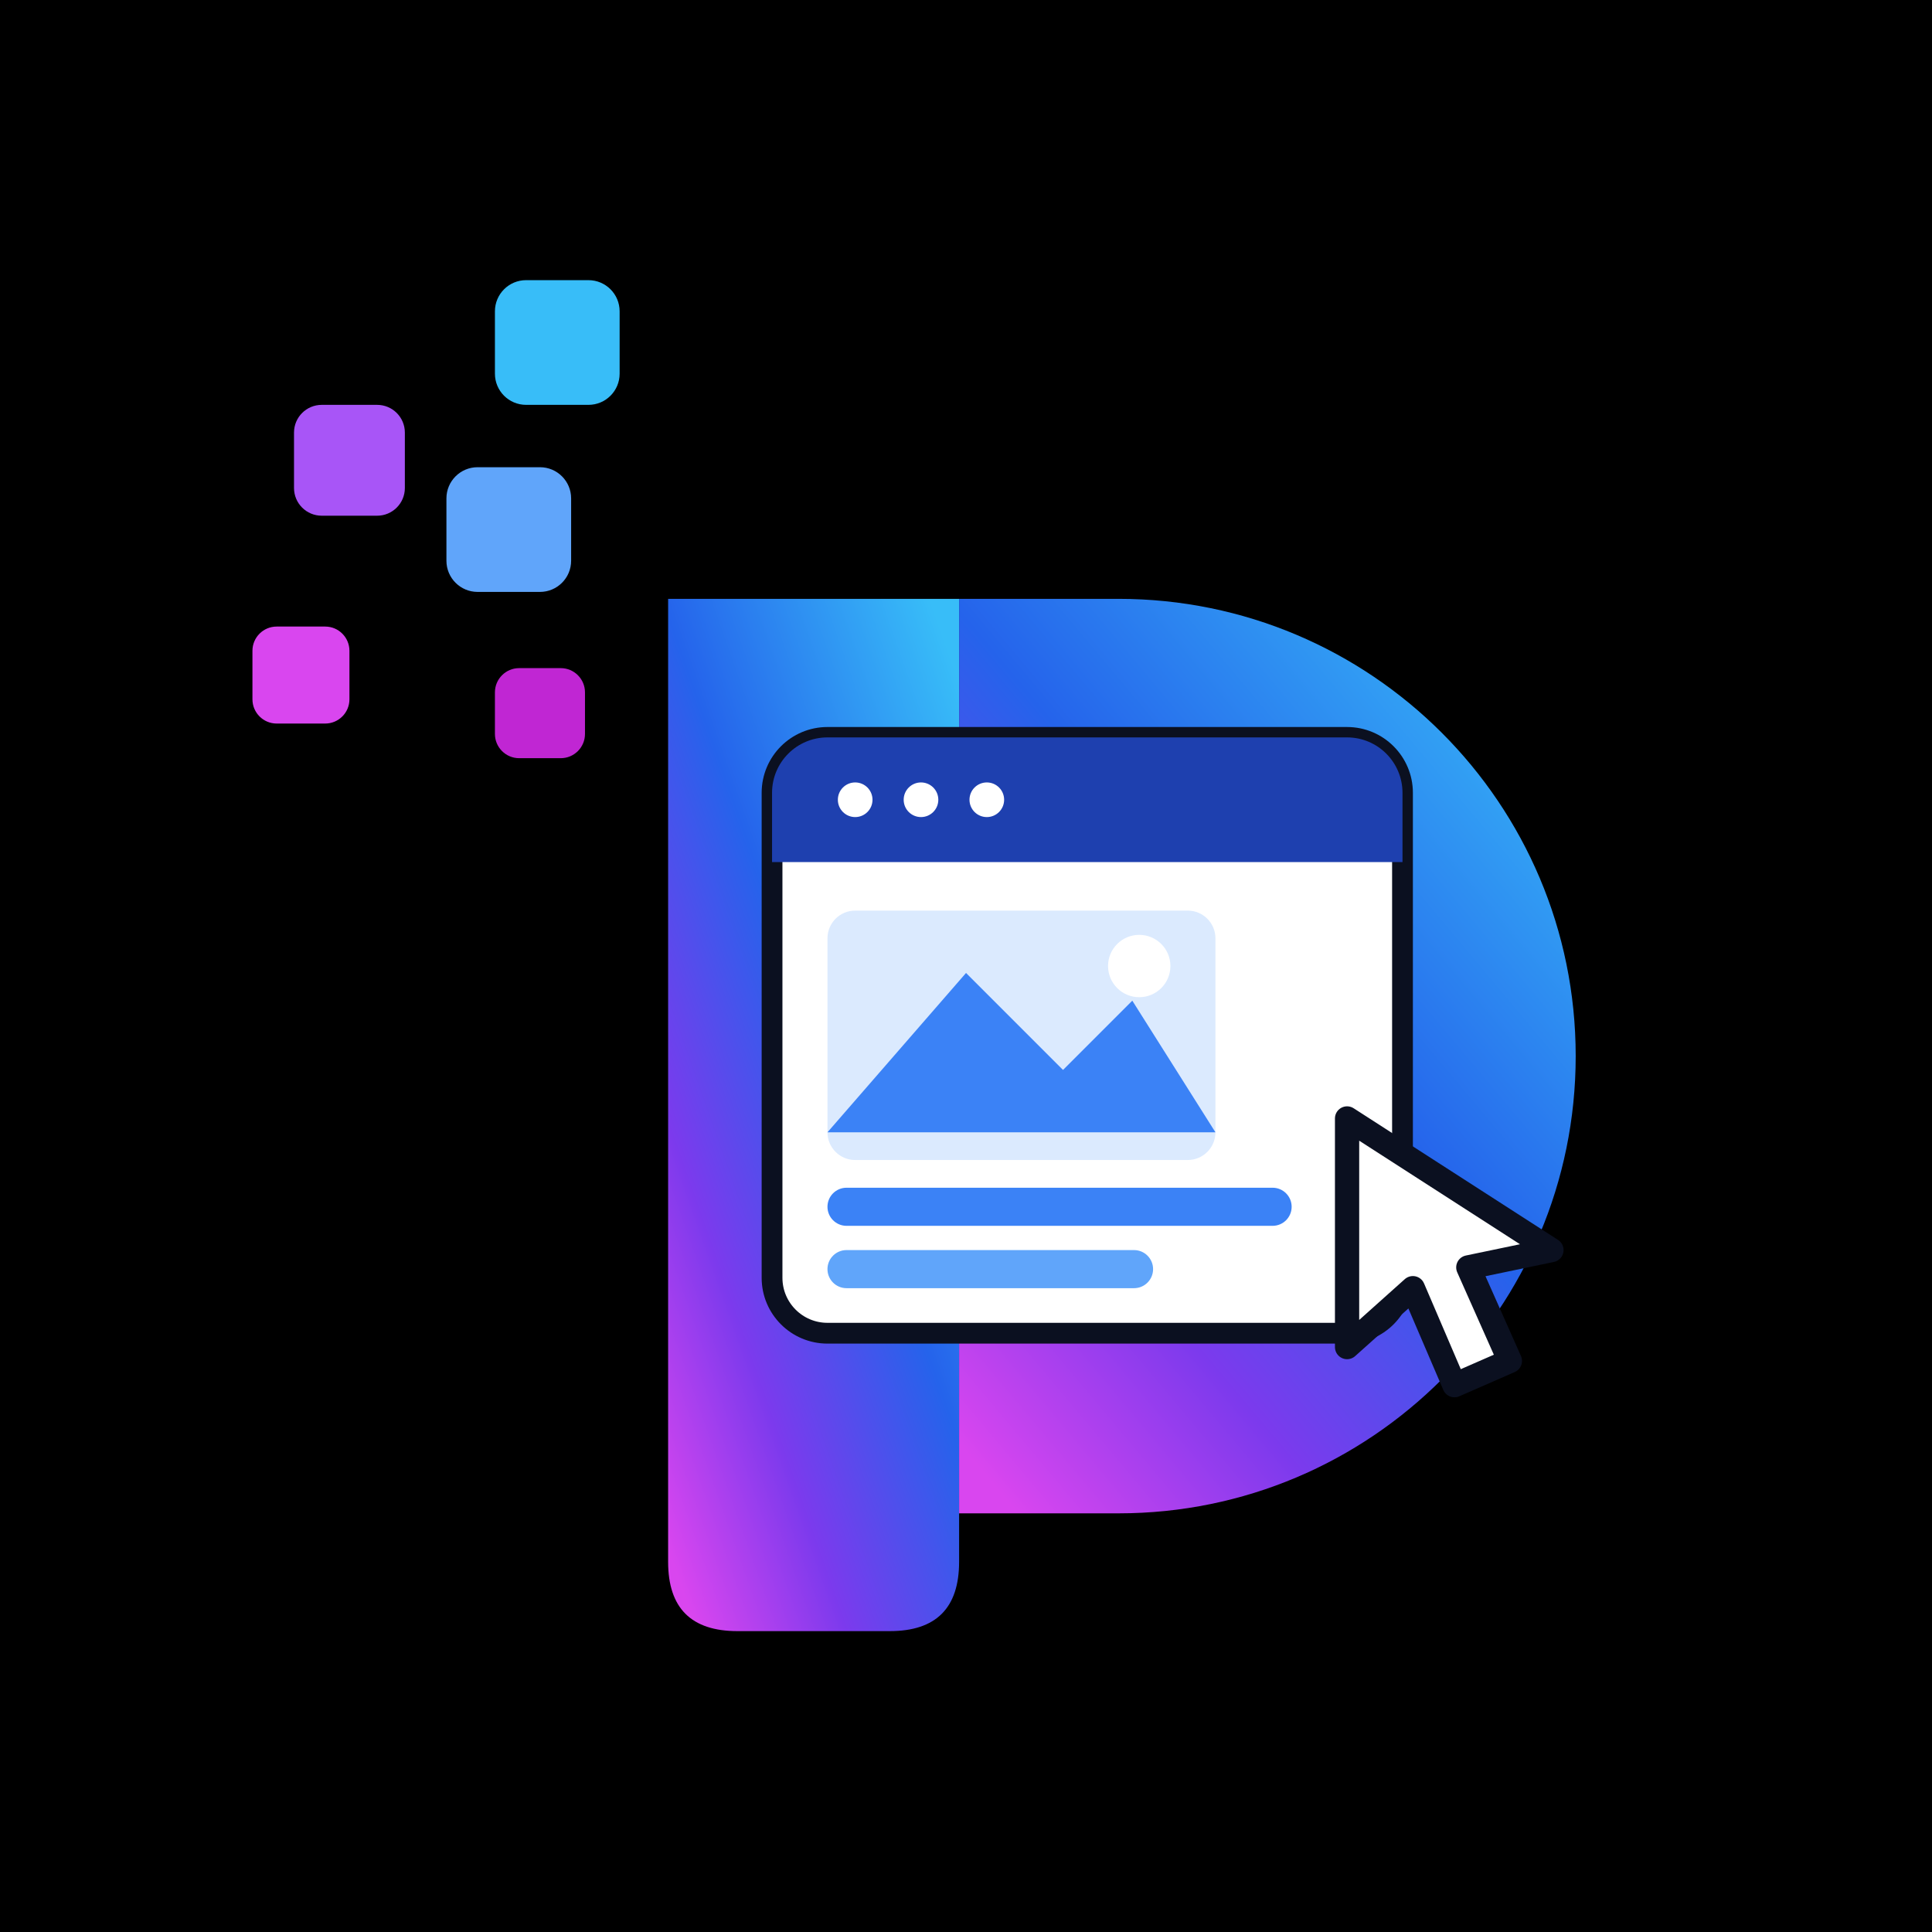
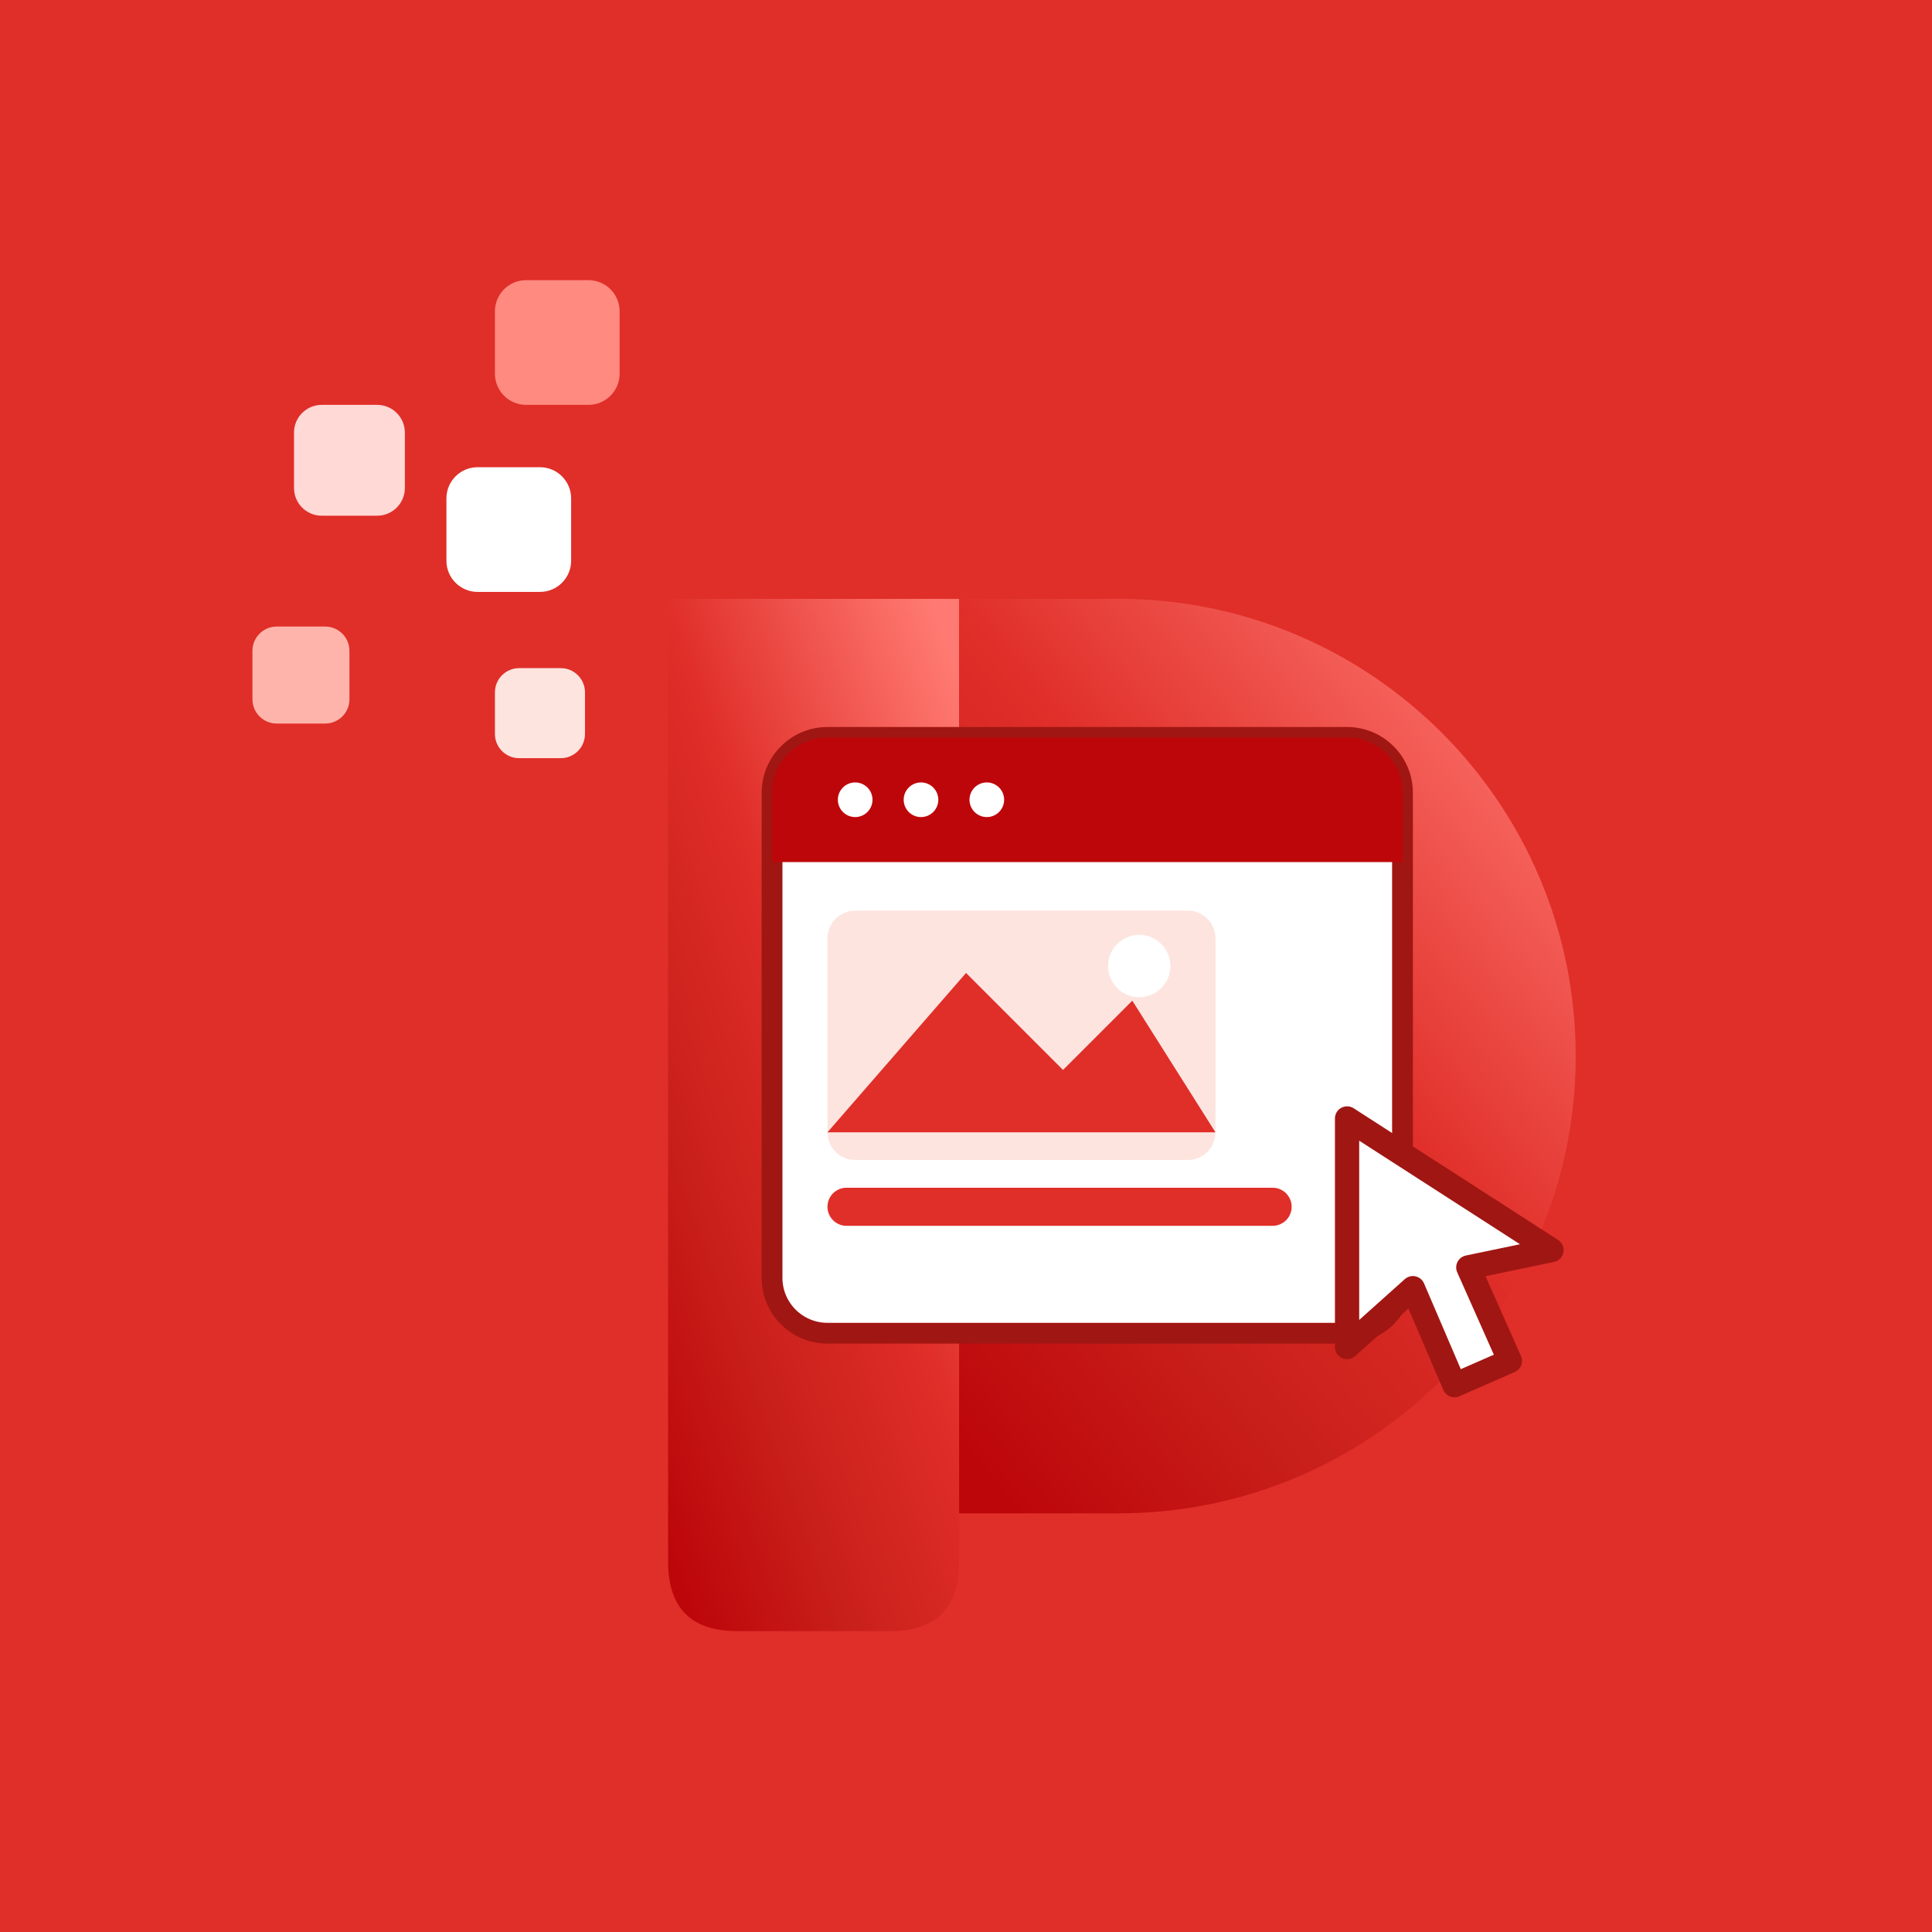
<svg xmlns="http://www.w3.org/2000/svg" viewBox="0 0 512 512" role="img" aria-label="PixKitApp">
  <defs>
    <linearGradient id="pg" x1="0.9" y1="0" x2="0.1" y2="1">
-       <stop offset="0" stop-color="#38bdf8" />
-       <stop offset="0.45" stop-color="#2563eb" />
-       <stop offset="0.75" stop-color="#7c3aed" />
-       <stop offset="1" stop-color="#d946ef" />
+       <stop offset="0" stop-color="#ff7a72" />
+       <stop offset="0.45" stop-color="#e02e29" />
+       <stop offset="0.75" stop-color="#c81f1a" />
+       <stop offset="1" stop-color="#bd060a" />
    </linearGradient>
  </defs>
-   <rect width="512" height="512" fill="#000000" />
+   <rect width="512" height="512" fill="#e02e29" />
  <g transform="translate(21,21) scale(0.918)">
-     <rect x="120" y="58" width="36" height="36" rx="9" fill="#38bdf8" />
-     <rect x="62" y="94" width="32" height="32" rx="8" fill="#a855f7" />
-     <rect x="106" y="112" width="36" height="36" rx="9" fill="#60a5fa" />
-     <rect x="50" y="158" width="28" height="28" rx="7" fill="#d946ef" />
-     <rect x="120" y="170" width="26" height="26" rx="7" fill="#c026d3" />
+     <rect x="120" y="58" width="36" height="36" rx="9" fill="#ff8a80" />
+     <rect x="62" y="94" width="32" height="32" rx="8" fill="#ffd9d6" />
+     <rect x="106" y="112" width="36" height="36" rx="9" fill="#ffffff" />
+     <rect x="50" y="158" width="28" height="28" rx="7" fill="#ffb4ab" />
+     <rect x="120" y="170" width="26" height="26" rx="7" fill="#fde4df" />
    <path d="M170 150 H254 V428 Q254 448 234 448 H190 Q170 448 170 428 Z" fill="url(#pg)" />
    <path d="M254 150 H300 A132 132 0 0 1 300 414 H254 V330 H300 A48 48 0 0 0 300 234 H254 Z" fill="url(#pg)" />
-     <rect x="200" y="190" width="182" height="172" rx="16" fill="#ffffff" stroke="#0b1020" stroke-width="6" />
-     <path d="M200 206 a16 16 0 0 1 16 -16 h150 a16 16 0 0 1 16 16 v20 h-182 z" fill="#1e40af" />
+     <rect x="200" y="190" width="182" height="172" rx="16" fill="#ffffff" stroke="#a01612" stroke-width="6" />
+     <path d="M200 206 a16 16 0 0 1 16 -16 h150 a16 16 0 0 1 16 16 v20 h-182 z" fill="#bd060a" />
    <circle cx="224" cy="208" r="5" fill="#ffffff" />
    <circle cx="243" cy="208" r="5" fill="#ffffff" />
    <circle cx="262" cy="208" r="5" fill="#ffffff" />
-     <rect x="216" y="240" width="112" height="72" rx="8" fill="#dbeafe" />
-     <path d="M216 304 L256 258 L284 286 L304 266 L328 304 Z" fill="#3b82f6" />
+     <rect x="216" y="240" width="112" height="72" rx="8" fill="#fde4df" />
+     <path d="M216 304 L256 258 L284 286 L304 266 L328 304 Z" fill="#e02e29" />
    <circle cx="306" cy="256" r="9" fill="#ffffff" />
-     <rect x="216" y="320" width="134" height="11" rx="5.5" fill="#3b82f6" />
-     <rect x="216" y="338" width="94" height="11" rx="5.5" fill="#60a5fa" />
-     <path d="M366 300 l0 66 l19 -17 l12 28 l16 -7 l-12 -27 l24 -5 z" fill="#ffffff" stroke="#0b1020" stroke-width="7" stroke-linejoin="round" />
+     <rect x="216" y="320" width="134" height="11" rx="5.5" fill="#e02e29" />
+     <rect x="216" y="338" width="94" height="11" rx="5.5" fill="#ffffff" />
+     <path d="M366 300 l0 66 l19 -17 l12 28 l16 -7 l-12 -27 l24 -5 z" fill="#ffffff" stroke="#a01612" stroke-width="7" stroke-linejoin="round" />
  </g>
</svg>
